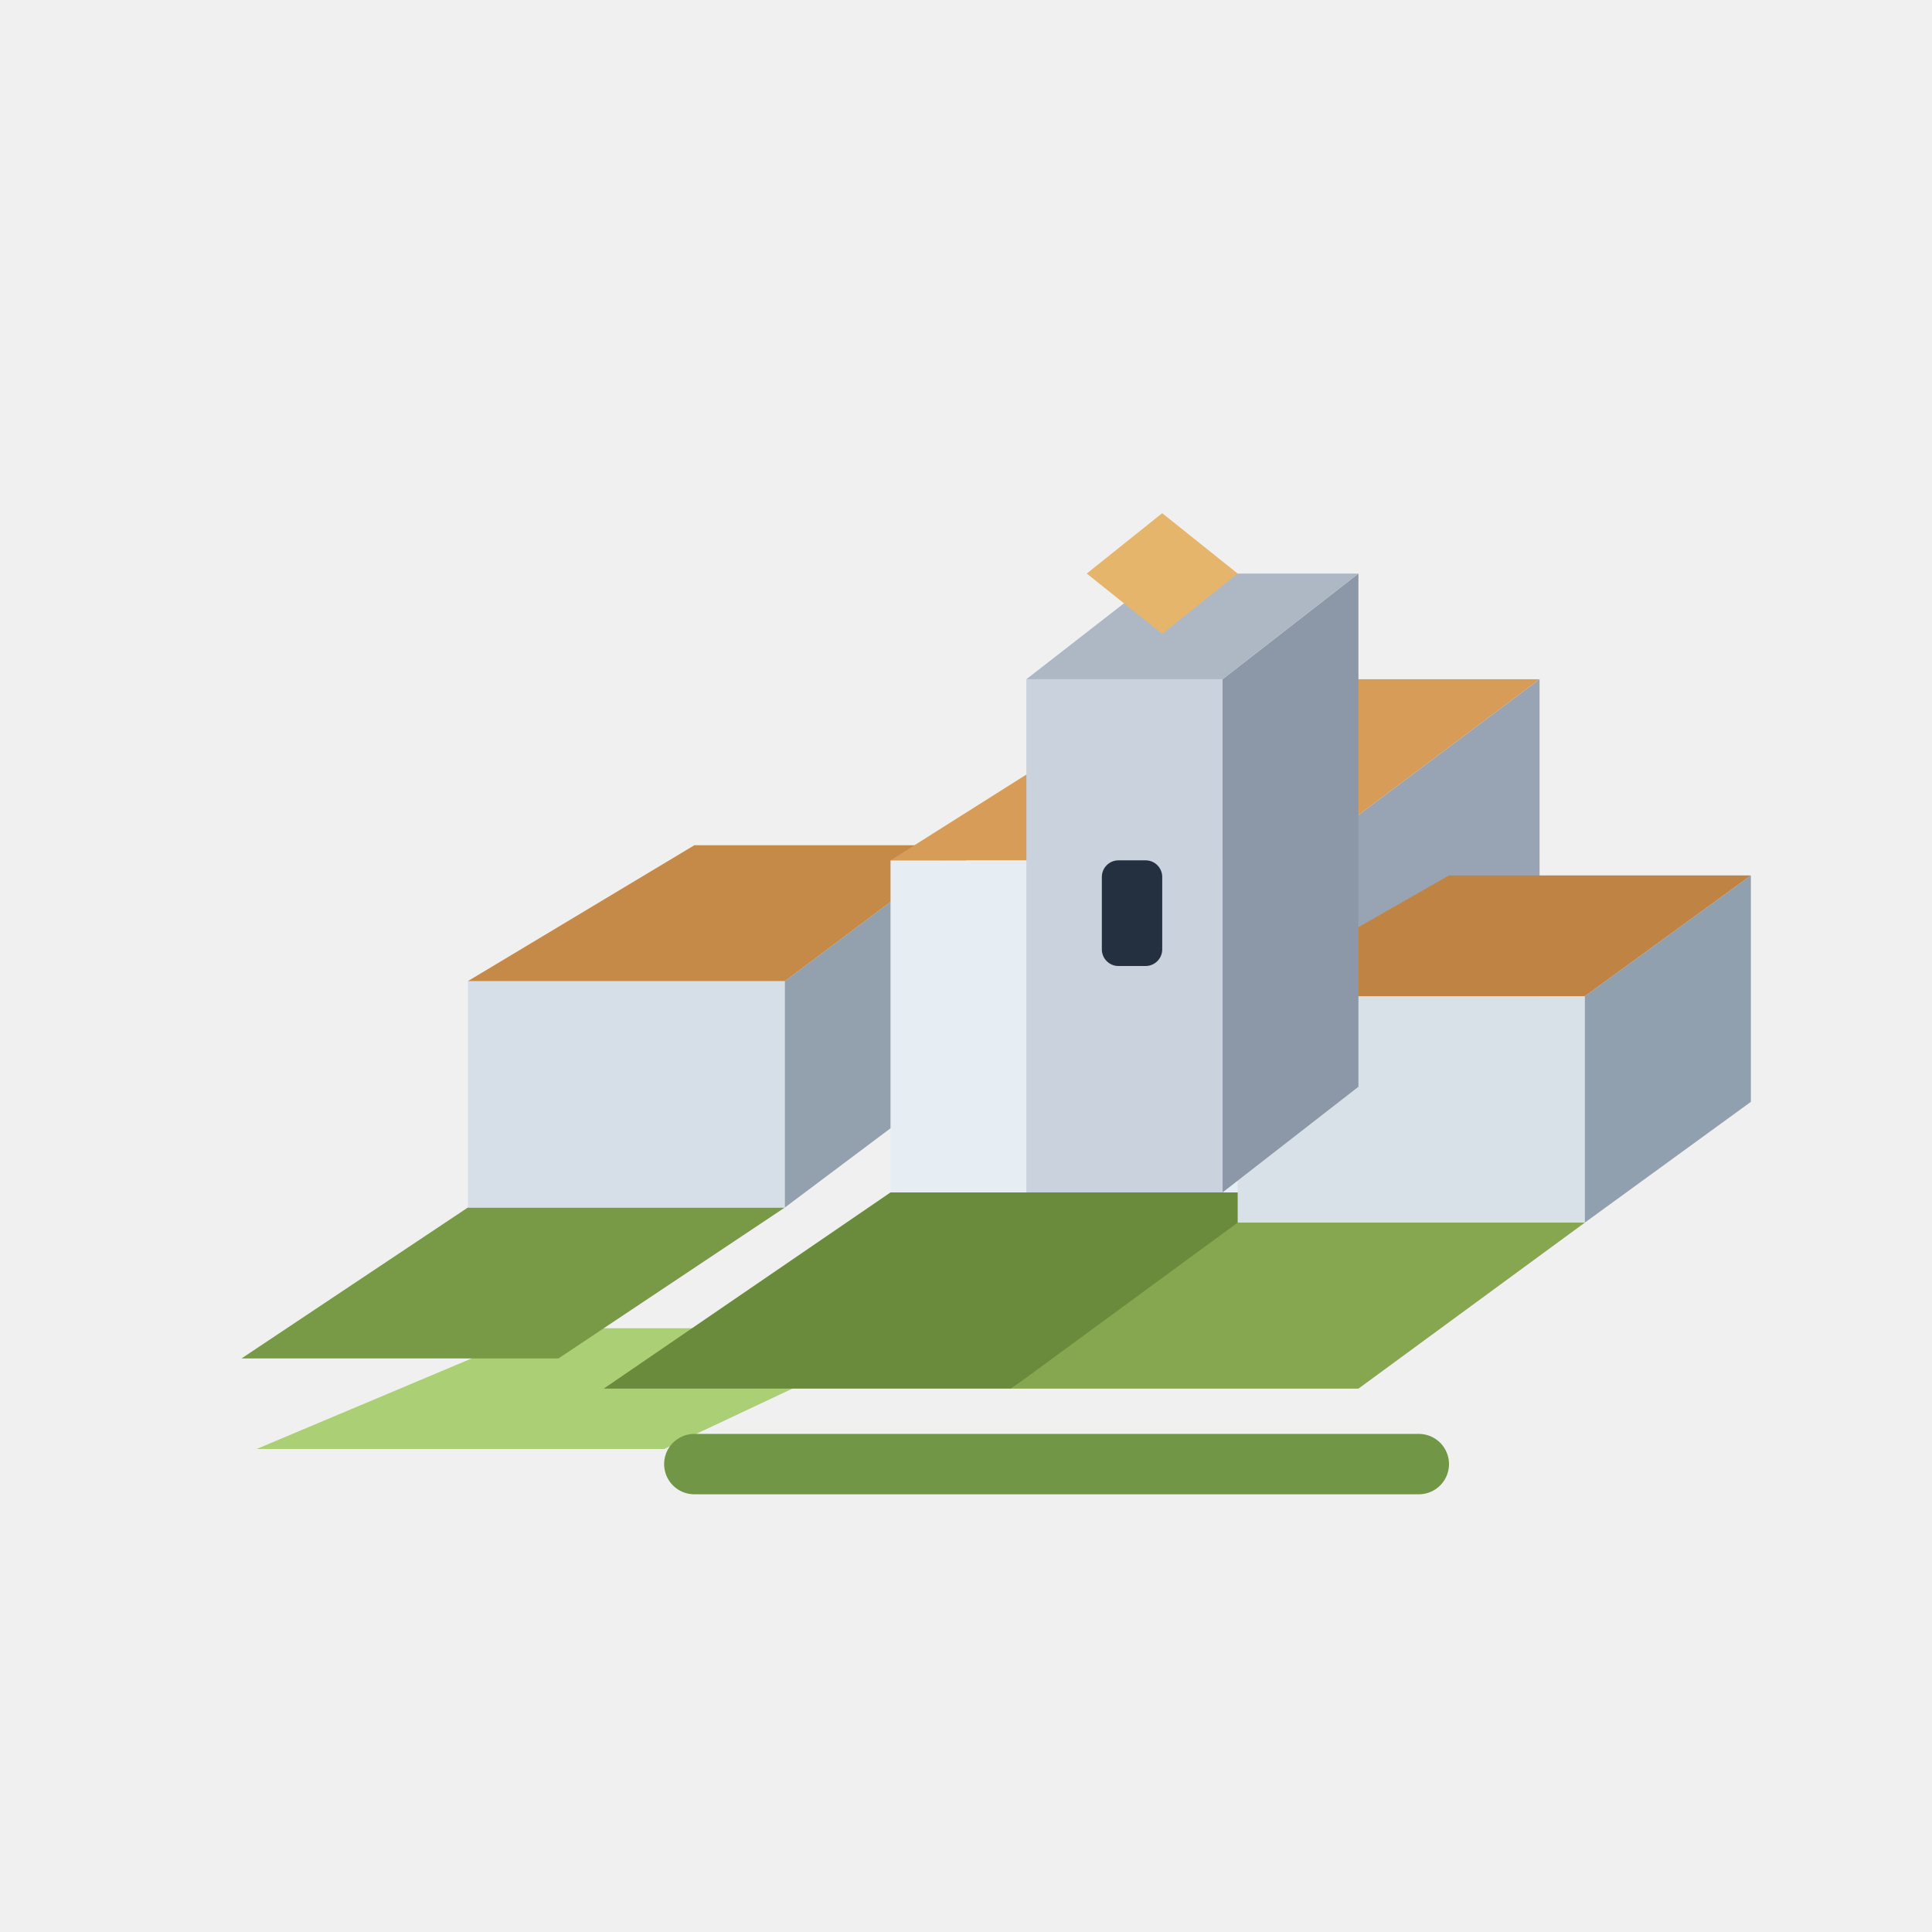
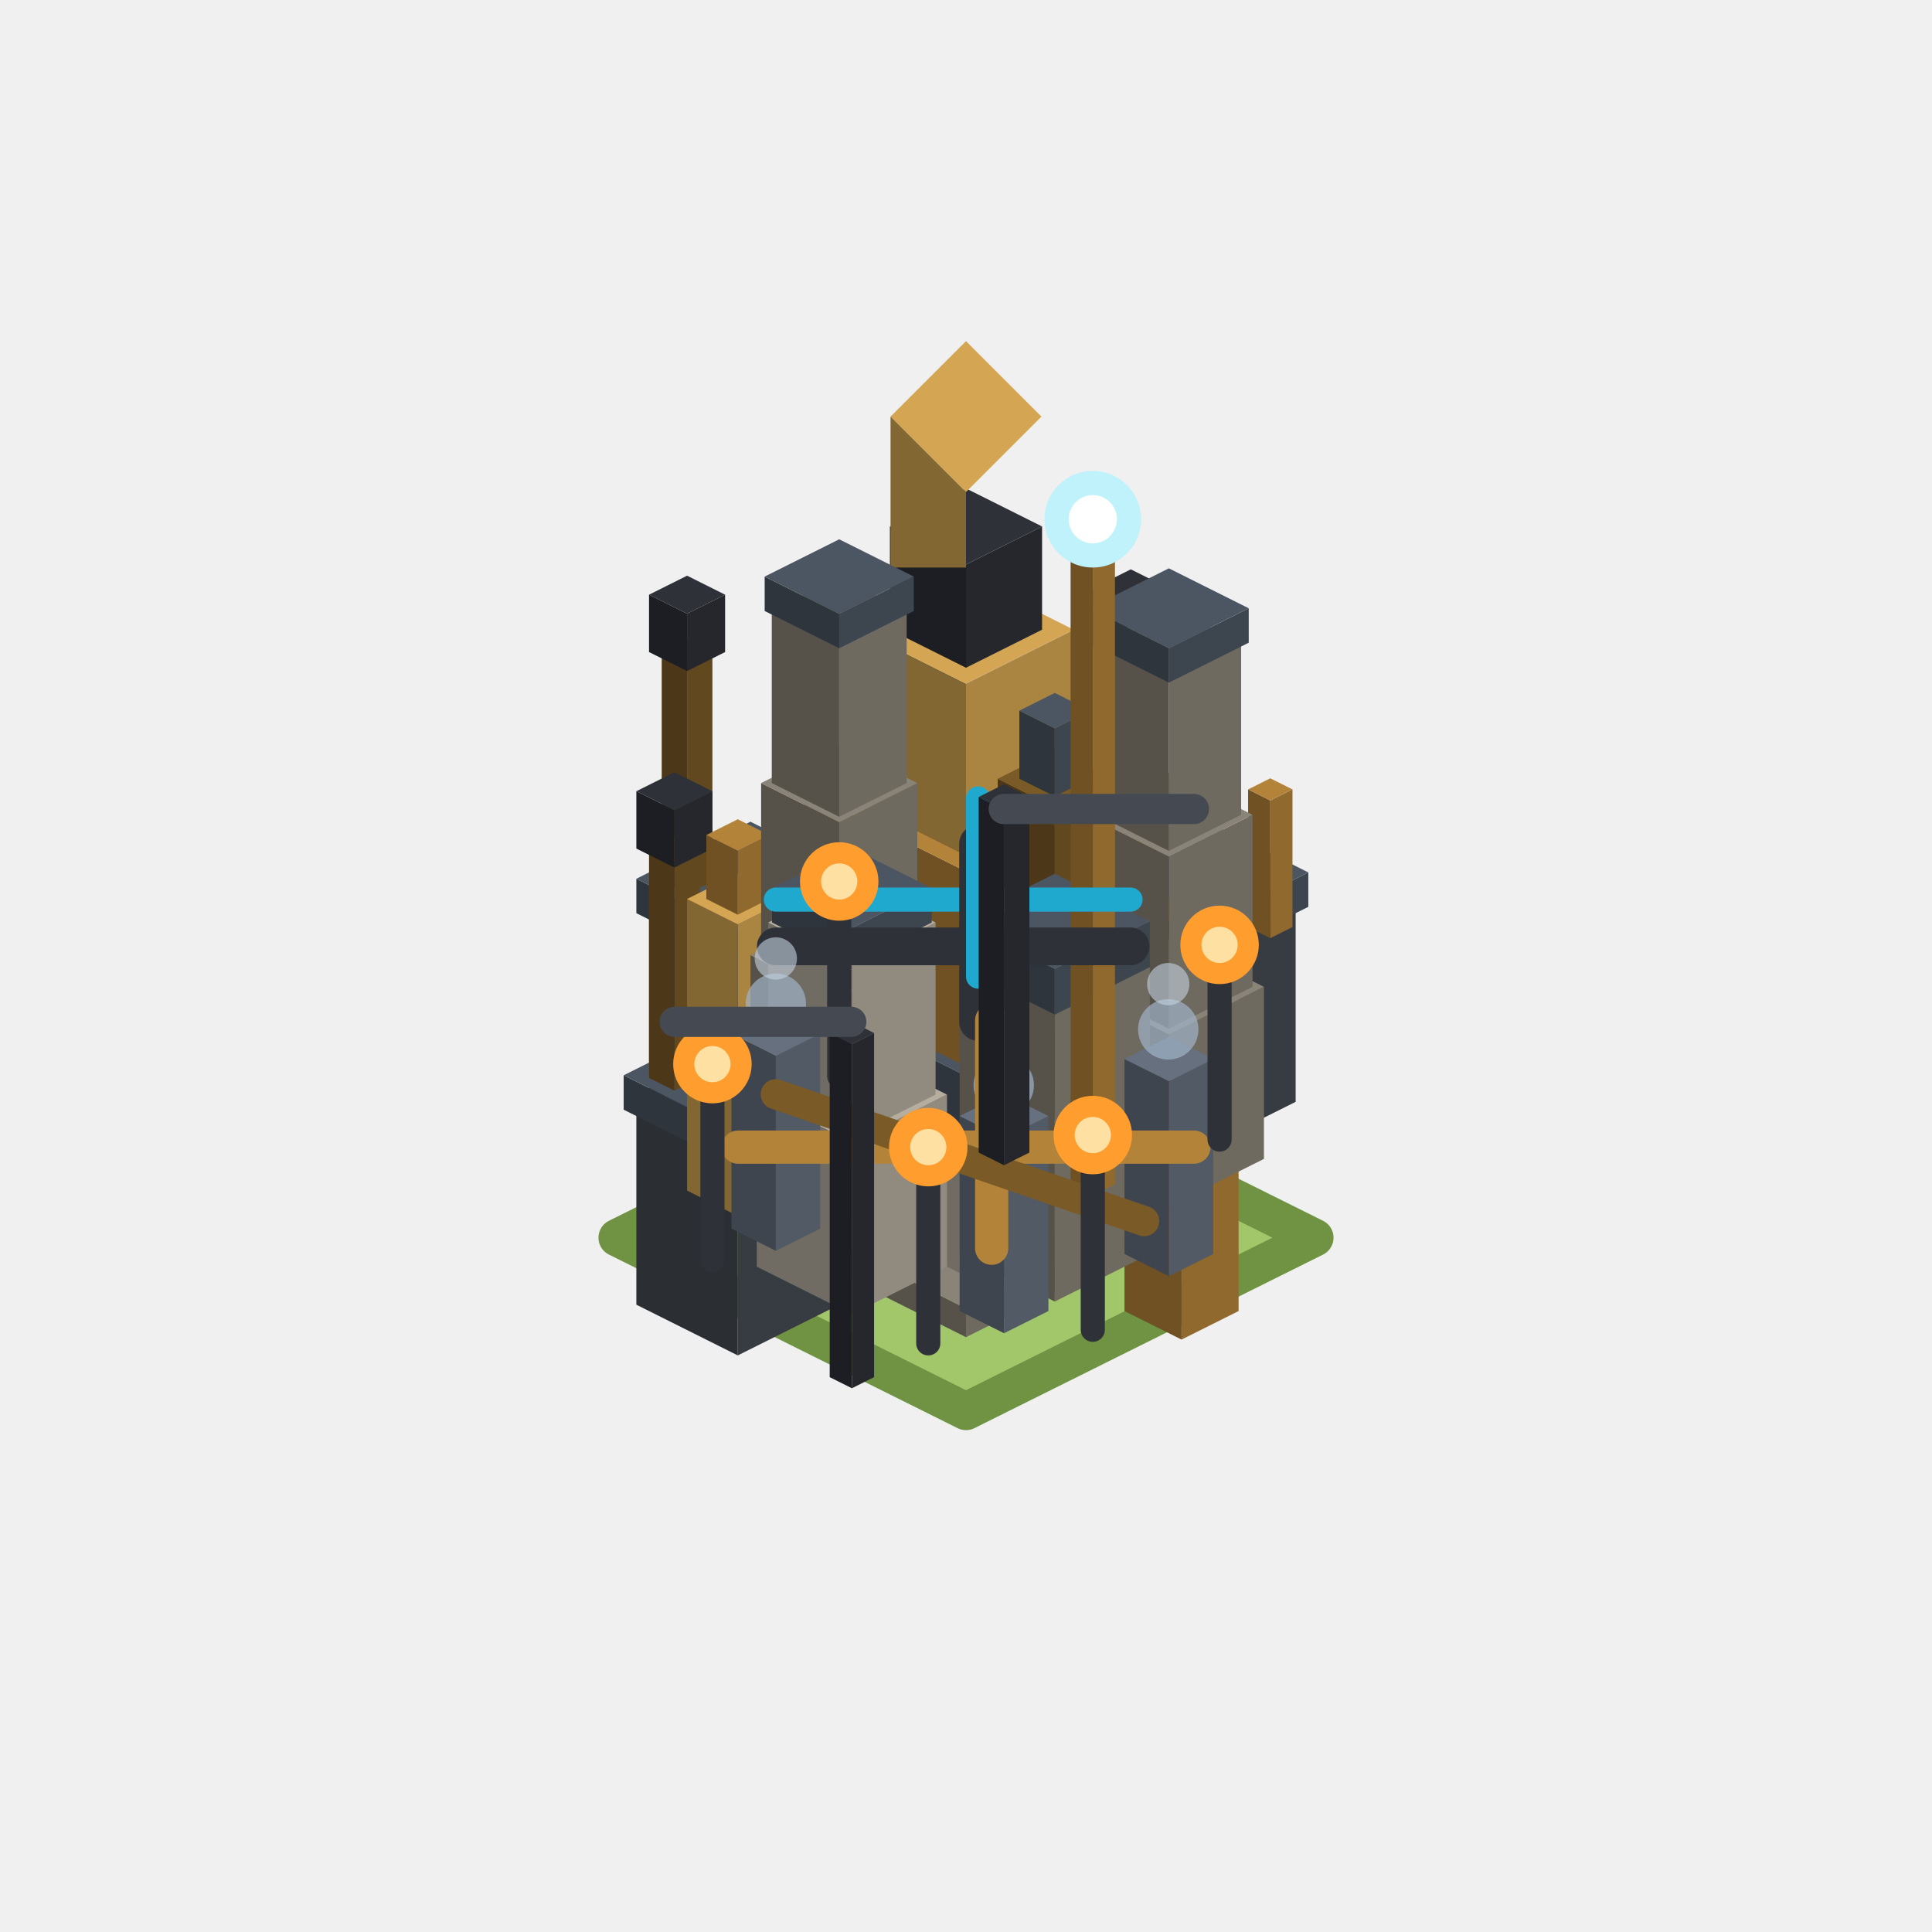
<svg xmlns="http://www.w3.org/2000/svg" width="128" height="128" viewBox="0 0 128 128" fill="none">
  <g>
-     <path d="M17 96L36 88L61 88L44 96H17Z" fill="#ABCF74" />
-     <path d="M16 90L31 80L52 80L37 90H16Z" fill="#789946" />
-     <path d="M31 80L31 65L52 65L52 80H31Z" fill="#D6DFE7" />
-     <path d="M52 80L64 71L64 56L52 65V80Z" fill="#93A0AE" />
-     <path d="M31 65L46 56L64 56L52 65H31Z" fill="#C58948" />
-     <path d="M40 92L59 79L86 79L67 92H40Z" fill="#6A8B3C" />
-     <path d="M59 79L59 57L86 57L86 79H59Z" fill="#E7EEF3" />
-     <path d="M86 79L102 67L102 45L86 57V79Z" fill="#98A4B3" />
-     <path d="M59 57L78 45L102 45L86 57H59Z" fill="#D69C58" />
-     <path d="M67 92L82 81L105 81L90 92H67Z" fill="#86A650" />
-     <path d="M82 81L82 66L105 66L105 81H82Z" fill="#D9E1E8" />
-     <path d="M105 81L116 73L116 58L105 66V81Z" fill="#91A0AF" />
-     <path d="M82 66L96 58L116 58L105 66H82Z" fill="#BF8444" />
-     <path d="M68 79L68 45L81 45L81 79H68Z" fill="#C9D2DD" />
-     <path d="M81 79L90 72L90 38L81 45V79Z" fill="#8C98A8" />
-     <path d="M68 45L77 38L90 38L81 45H68Z" fill="#AEB8C5" />
-     <path d="M72 38L77 34L82 38L77 42L72 38Z" fill="#E5B56C" />
-     <rect x="73" y="57" width="4" height="7" rx="1.1" fill="#243040" />
-     <path d="M46 97L94 97" stroke="#719645" stroke-width="4" stroke-linecap="round" />
+     <path d="M64.0 70.5 L87.1 82.0 L64.0 93.5 L40.9 82.0 Z" fill="#a1c76a" />
+     <path d="M64.0 70.5 L87.1 82.0 L64.0 93.5 L40.9 82.0 Z" fill="none" stroke="#6f9343" stroke-width="2.5" stroke-linejoin="round" />
+     <path d="M78.7 79.34 L64 86.69 L64 88.59 L78.7 81.24 Z" fill="#6e6a60" />
+     <path d="M64 86.69 L49.3 79.34 L49.3 81.24 L64 88.59 Z" fill="#56524a" />
+     <path d="M64 71.99 L78.7 79.34 L64 86.69 L49.3 79.34 Z" fill="#8a8478" />
+     <path d="M73.66 69.84 L64 74.67 L64 84.55 L73.66 79.72 Z" fill="#918b7f" />
+     <path d="M64 74.67 L54.34 69.84 L54.34 79.72 L64 84.55 Z" fill="#706c63" />
+     <path d="M64 65.01 L73.66 69.84 L64 74.67 L54.34 69.84 Z" fill="#b5ae9f" />
+     <path d="M74.5 66.04 L64 71.29 L64 75.09 L74.5 69.84 Z" fill="#3d454f" />
+     <path d="M64 71.29 L53.5 66.04 L53.5 69.84 L64 75.09 Z" fill="#2f353d" />
+     <path d="M64 60.79 L74.5 66.04 L64 71.29 L53.5 66.04 Z" fill="#4c5663" />
+     <path d="M73.24 53.12 L64 57.74 L64 70.66 L73.24 66.04 Z" fill="#8f692e" />
+     <path d="M64 57.74 L54.76 53.12 L54.76 66.04 L64 70.66 Z" fill="#6f5124" />
+     <path d="M64 48.5 L73.24 53.12 L64 57.74 L54.76 53.12 Z" fill="#b3833a" />
+     <path d="M71.14 41.72 L64 45.29 L64 56.69 L71.14 53.12 Z" fill="#aa8542" />
+     <path d="M64 45.29 L56.86 41.72 L56.86 53.12 L64 56.69 Z" fill="#836733" />
+     <path d="M64 38.15 L71.14 41.72 L64 45.29 L56.86 41.72 Z" fill="#d4a653" />
+     <path d="M69.04 34.88 L64 37.4 L64 44.24 L69.04 41.72 Z" fill="#25272d" />
+     <path d="M64 37.4 L58.96 34.88 L58.96 41.72 L64 44.24 Z" fill="#1d1e23" />
+     <path d="M64 32.36 L69.04 34.88 L64 37.4 L58.96 34.88 Z" fill="#2e3138" />
+     <path d="M59.0 27.6 L64.0 22.6 L69.0 27.6 L64.0 32.6 Z" fill="#d4a653" />
+     <path d="M59.0 27.6 L64.0 32.6 L64.0 37.6 L59.0 37.6 Z" fill="#836733" />
+     <path d="M56.44 60.5 L49.72 63.86 L49.72 76.78 L56.44 73.42 Z" fill="#373b42" />
+     <path d="M49.72 63.86 L43 60.5 L43 73.42 L49.72 76.78 Z" fill="#2b2e33" />
+     <path d="M49.72 57.14 L56.44 60.5 L49.72 63.86 L43 60.5 Z" fill="#454a52" />
+     <path d="M57.28 58.22 L49.72 62 L49.72 64.28 L57.28 60.5 Z" fill="#3d454f" />
+     <path d="M49.72 62 L42.16 58.22 L42.16 60.5 L49.72 64.28 Z" fill="#2f353d" />
+     <path d="M49.72 54.44 L57.28 58.22 L49.72 62 L42.16 58.22 Z" fill="#4c5663" />
+     <path d="M47.2 43.2 L45.52 44.04 L45.52 59.24 L47.2 58.4 Z" fill="#62481e" />
+     <path d="M45.52 44.04 L43.84 43.2 L43.84 58.4 L45.52 59.24 Z" fill="#4c3818" />
+     <path d="M45.52 42.36 L47.2 43.2 L45.52 44.04 L43.84 43.2 Z" fill="#7a5a26" />
+     <path d="M48.04 39.4 L45.52 40.66 L45.52 44.46 L48.04 43.2 Z" fill="#25272d" />
+     <path d="M45.52 40.66 L43 39.4 L43 43.2 L45.52 44.46 Z" fill="#1d1e23" />
+     <path d="M45.52 38.14 L48.04 39.4 L45.52 40.66 L43 39.4 Z" fill="#2e3138" />
+     <path d="M56.23 52.72 L54.76 53.455 L54.76 62.575 L56.23 61.84 Z" fill="#8f692e" />
+     <path d="M54.76 53.455 L53.29 52.72 L53.29 61.84 L54.76 62.575 Z" fill="#6f5124" />
+     <path d="M54.76 51.985 L56.23 52.72 L54.76 53.455 L53.29 52.72 Z" fill="#b3833a" />
+     <path d="M85.84 60.08 L79.12 63.44 L79.12 76.36 L85.84 73 Z" fill="#373b42" />
+     <path d="M79.12 63.44 L72.4 60.08 L72.4 73 L79.12 76.36 Z" fill="#2b2e33" />
+     <path d="M79.12 56.72 L85.84 60.08 L79.12 63.44 L72.4 60.08 Z" fill="#454a52" />
+     <path d="M86.68 57.8 L79.12 61.58 L79.12 63.86 L86.68 60.08 Z" fill="#3d454f" />
+     <path d="M79.12 61.58 L71.56 57.8 L71.56 60.08 L79.12 63.86 Z" fill="#2f353d" />
+     <path d="M79.12 54.02 L86.68 57.8 L79.12 61.58 L71.56 57.8 Z" fill="#4c5663" />
+     <path d="M76.6 42.78 L74.92 43.62 L74.92 58.82 L76.6 57.98 Z" fill="#62481e" />
+     <path d="M74.92 43.62 L73.24 42.78 L73.24 57.98 L74.92 58.82 Z" fill="#4c3818" />
+     <path d="M74.92 41.94 L76.6 42.78 L74.92 43.62 L73.24 42.78 Z" fill="#7a5a26" />
+     <path d="M77.44 38.98 L74.92 40.24 L74.92 44.04 L77.44 42.78 Z" fill="#25272d" />
+     <path d="M74.92 40.24 L72.4 38.98 L72.4 42.78 L74.92 44.04 Z" fill="#1d1e23" />
+     <path d="M74.92 37.72 L77.44 38.98 L74.92 40.24 L72.4 38.98 Z" fill="#2e3138" />
+     <path d="M85.63 52.3 L84.16 53.035 L84.16 62.155 L85.63 61.42 Z" fill="#8f692e" />
+     <path d="M84.16 53.035 L82.69 52.3 L82.69 61.42 L84.16 62.155 Z" fill="#6f5124" />
+     <path d="M84.16 51.565 L85.63 52.3 L84.16 53.035 L82.69 52.3 Z" fill="#b3833a" />
+     <path d="M55.6 73.52 L48.88 76.88 L48.88 89.8 L55.6 86.44 Z" fill="#373b42" />
+     <path d="M48.88 76.88 L42.16 73.52 L42.16 86.44 L48.88 89.8 Z" fill="#2b2e33" />
+     <path d="M48.88 70.16 L55.6 73.52 L48.88 76.88 L42.16 73.52 Z" fill="#454a52" />
+     <path d="M56.44 71.24 L48.88 75.02 L48.88 77.3 L56.44 73.52 Z" fill="#3d454f" />
+     <path d="M48.88 75.02 L41.32 71.24 L41.32 73.52 L48.88 77.3 Z" fill="#2f353d" />
+     <path d="M48.88 67.46 L56.44 71.24 L48.88 75.02 L41.32 71.24 Z" fill="#4c5663" />
+     <path d="M46.36 56.22 L44.68 57.06 L44.68 72.26 L46.36 71.42 Z" fill="#62481e" />
+     <path d="M44.68 57.06 L43 56.22 L43 71.42 L44.68 72.26 Z" fill="#4c3818" />
+     <path d="M44.68 55.38 L46.36 56.22 L44.68 57.06 L43 56.22 Z" fill="#7a5a26" />
+     <path d="M47.2 52.42 L44.68 53.68 L44.68 57.48 L47.2 56.22 Z" fill="#25272d" />
+     <path d="M44.68 53.68 L42.16 52.42 L42.16 56.22 L44.68 57.48 Z" fill="#1d1e23" />
+     <path d="M44.68 51.16 L47.2 52.42 L44.68 53.68 L42.16 52.42 Z" fill="#2e3138" />
+     <path d="M55.39 65.74 L53.92 66.475 L53.92 75.595 L55.39 74.86 Z" fill="#8f692e" />
+     <path d="M53.92 66.475 L52.45 65.74 L52.45 74.86 L53.92 75.595 Z" fill="#6f5124" />
+     <path d="M53.92 65.005 L55.39 65.74 L53.92 66.475 L52.45 65.74 Z" fill="#b3833a" />
+     <path d="M82.06 65.048 L78.28 66.938 L78.28 88.75 L82.06 86.86 Z" fill="#8f692e" />
+     <path d="M78.28 66.938 L74.5 65.048 L74.5 86.86 L78.28 88.75 Z" fill="#6f5124" />
+     <path d="M78.28 63.158 L82.06 65.048 L78.28 66.938 L74.5 65.048 Z" fill="#b3833a" />
+     <path d="M80.624 60.26 L78.28 61.432 L78.28 66.22 L80.624 65.048 Z" fill="#62481e" />
+     <path d="M78.28 61.432 L75.936 60.26 L75.936 65.048 L78.28 66.22 Z" fill="#4c3818" />
+     <path d="M78.28 59.088 L80.624 60.26 L78.28 61.432 L75.936 60.26 Z" fill="#7a5a26" />
+     <path d="M52.24 59.561 L48.88 61.241 L48.88 80.56 L52.24 78.88 Z" fill="#aa8542" />
+     <path d="M48.88 61.241 L45.52 59.561 L45.52 78.88 L48.88 80.56 Z" fill="#836733" />
+     <path d="M48.88 57.881 L52.24 59.561 L48.88 61.241 L45.52 59.561 Z" fill="#d4a653" />
+     <path d="M50.963 55.32 L48.88 56.362 L48.88 60.602 L50.963 59.561 Z" fill="#8f692e" />
+     <path d="M48.88 56.362 L46.797 55.32 L46.797 59.561 L48.88 60.602 Z" fill="#6f5124" />
+     <path d="M48.88 54.278 L50.963 55.32 L48.88 56.362 L46.797 55.32 Z" fill="#b3833a" />
+     <path d="M73.66 51.594 L69.88 53.484 L69.88 74.05 L73.66 72.16 Z" fill="#62481e" />
+     <path d="M69.88 53.484 L66.1 51.594 L66.1 72.16 L69.88 74.05 Z" fill="#4c3818" />
+     <path d="M69.88 49.704 L73.66 51.594 L69.88 53.484 L66.1 51.594 Z" fill="#7a5a26" />
+     <path d="M72.224 47.08 L69.88 48.252 L69.88 52.766 L72.224 51.594 Z" fill="#3d454f" />
+     <path d="M69.88 48.252 L67.536 47.08 L67.536 51.594 L69.88 52.766 Z" fill="#2f353d" />
+     <path d="M69.88 45.908 L72.224 47.08 L69.88 48.252 L67.536 47.08 Z" fill="#4c5663" />
+     <path d="M83.74 65.38 L77.44 68.53 L77.44 79.93 L83.74 76.78 Z" fill="#6e6a60" />
+     <path d="M77.44 68.53 L71.14 65.38 L71.14 76.78 L77.44 79.93 Z" fill="#56524a" />
+     <path d="M77.44 62.23 L83.74 65.38 L77.44 68.53 L71.14 65.38 Z" fill="#8a8478" />
+     <path d="M82.984 53.98 L77.44 56.752 L77.44 68.152 L82.984 65.38 Z" fill="#6e6a60" />
+     <path d="M77.44 56.752 L71.896 53.98 L71.896 65.38 L77.44 68.152 Z" fill="#56524a" />
+     <path d="M77.44 51.208 L82.984 53.98 L77.44 56.752 L71.896 53.98 Z" fill="#8a8478" />
+     <path d="M82.228 42.58 L77.44 44.974 L77.44 56.374 L82.228 53.98 Z" fill="#6e6a60" />
+     <path d="M77.44 44.974 L72.652 42.58 L72.652 53.98 L77.44 56.374 Z" fill="#56524a" />
+     <path d="M77.44 40.186 L82.228 42.58 L77.44 44.974 L72.652 42.58 Z" fill="#8a8478" />
+     <path d="M82.732 40.3 L77.44 42.946 L77.44 45.226 L82.732 42.58 Z" fill="#3d454f" />
+     <path d="M77.44 42.946 L72.148 40.3 L72.148 42.58 L77.44 45.226 Z" fill="#2f353d" />
+     <path d="M77.44 37.654 L82.732 40.3 L77.44 42.946 L72.148 40.3 Z" fill="#4c5663" />
+     <path d="M61.48 63.28 L55.6 66.22 L55.6 77.62 L61.48 74.68 Z" fill="#6e6a60" />
+     <path d="M55.6 66.22 L49.72 63.28 L49.72 74.68 L55.6 77.62 Z" fill="#56524a" />
+     <path d="M55.6 60.34 L61.48 63.28 L55.6 66.22 L49.72 63.28 Z" fill="#8a8478" />
+     <path d="M60.774 51.88 L55.6 54.467 L55.6 65.867 L60.774 63.28 Z" fill="#6e6a60" />
+     <path d="M55.6 54.467 L50.426 51.88 L50.426 63.28 L55.6 65.867 Z" fill="#56524a" />
+     <path d="M55.6 49.293 L60.774 51.88 L55.6 54.467 L50.426 51.88 Z" fill="#8a8478" />
+     <path d="M60.069 40.48 L55.6 42.714 L55.6 54.114 L60.069 51.88 Z" fill="#6e6a60" />
+     <path d="M55.6 42.714 L51.131 40.48 L51.131 51.88 L55.6 54.114 Z" fill="#56524a" />
+     <path d="M55.6 38.246 L60.069 40.48 L55.6 42.714 L51.131 40.48 Z" fill="#8a8478" />
+     <path d="M60.539 38.2 L55.6 40.67 L55.6 42.95 L60.539 40.48 Z" fill="#3d454f" />
+     <path d="M55.6 40.67 L50.661 38.2 L50.661 40.48 L55.6 42.95 Z" fill="#2f353d" />
+     <path d="M55.6 35.73 L60.539 38.2 L55.6 40.67 L50.661 38.2 Z" fill="#4c5663" />
+     <path d="M62.74 72.52 L56.44 75.67 L56.44 87.07 L62.74 83.92 Z" fill="#918b7f" />
+     <path d="M56.44 75.67 L50.14 72.52 L50.14 83.92 L56.44 87.07 Z" fill="#706c63" />
+     <path d="M56.44 69.37 L62.74 72.52 L56.44 75.67 L50.14 72.52 Z" fill="#b5ae9f" />
+     <path d="M61.984 61.12 L56.44 63.892 L56.44 75.292 L61.984 72.52 Z" fill="#918b7f" />
+     <path d="M56.44 63.892 L50.896 61.12 L50.896 72.52 L56.44 75.292 Z" fill="#706c63" />
+     <path d="M56.44 58.348 L61.984 61.12 L56.44 63.892 L50.896 61.12 Z" fill="#b5ae9f" />
+     <path d="M61.732 58.84 L56.44 61.486 L56.44 63.766 L61.732 61.12 Z" fill="#3d454f" />
+     <path d="M56.44 61.486 L51.148 58.84 L51.148 61.12 L56.44 63.766 Z" fill="#2f353d" />
+     <path d="M56.44 56.194 L61.732 58.84 L56.44 61.486 L51.148 58.84 Z" fill="#4c5663" />
+     <path d="M76.18 64.08 L69.88 67.23 L69.88 86.23 L76.18 83.08 Z" fill="#6e6a60" />
+     <path d="M69.88 67.23 L63.58 64.08 L63.58 83.08 L69.88 86.23 Z" fill="#56524a" />
+     <path d="M69.88 60.93 L76.18 64.08 L69.88 67.23 L63.58 64.08 Z" fill="#8a8478" />
+     <path d="M76.18 61.04 L69.88 64.19 L69.88 67.23 L76.18 64.08 Z" fill="#3d454f" />
+     <path d="M69.88 64.19 L63.58 61.04 L63.58 64.08 L69.88 67.23 Z" fill="#2f353d" />
+     <path d="M69.88 57.89 L76.18 61.04 L69.88 64.19 L63.58 61.04 Z" fill="#4c5663" />
+     <path d="M73.87 36.66 L72.4 37.395 L72.4 79.195 L73.87 78.46 Z" fill="#8f692e" />
+     <path d="M72.4 37.395 L70.93 36.66 L70.93 78.46 L72.4 79.195 Z" fill="#6f5124" />
+     <path d="M72.4 35.925 L73.87 36.66 L72.4 37.395 L70.93 36.66 Z" fill="#b3833a" />
+     <circle cx="72.4" cy="34.4" r="3.2" fill="#bff2fb" />
+     <circle cx="72.4" cy="34.4" r="1.6" fill="#ffffff" />
+     <path d="M51.4 62.7 L74.9 62.7" stroke="#2e3138" stroke-width="2.5" stroke-linecap="round" />
+     <path d="M51.4 59.6 L74.9 59.6" stroke="#1fa9cf" stroke-width="1.6" stroke-linecap="round" />
+     <path d="M64.8 55.9 L64.8 67.7" stroke="#2e3138" stroke-width="2.5" stroke-linecap="round" />
+     <path d="M64.8 52.9 L64.8 64.7" stroke="#1fa9cf" stroke-width="1.6" stroke-linecap="round" />
+     <path d="M80.38 70.16 L77.44 71.63 L77.44 84.55 L80.38 83.08 Z" fill="#525a65" />
+     <path d="M77.44 71.63 L74.5 70.16 L74.5 83.08 L77.44 84.55 Z" fill="#3f454e" />
+     <path d="M77.44 68.69 L80.38 70.16 L77.44 71.63 L74.5 70.16 Z" fill="#66707e" />
+     <circle cx="77.4" cy="68.2" r="2" fill="#9fb3c8" opacity="0.7" />
+     <circle cx="77.4" cy="65.2" r="1.4" fill="#c4d2e0" opacity="0.6" />
+     <path d="M54.34 68.48 L51.4 69.95 L51.4 82.87 L54.34 81.4 Z" fill="#525a65" />
+     <path d="M51.4 69.95 L48.46 68.48 L48.46 81.4 L51.4 82.87 Z" fill="#3f454e" />
+     <path d="M51.4 67.01 L54.34 68.48 L51.4 69.95 L48.46 68.48 Z" fill="#66707e" />
+     <circle cx="51.4" cy="66.5" r="2" fill="#9fb3c8" opacity="0.7" />
+     <circle cx="51.4" cy="63.5" r="1.4" fill="#c4d2e0" opacity="0.6" />
+     <path d="M69.46 73.94 L66.52 75.41 L66.52 88.33 L69.46 86.86 Z" fill="#525a65" />
+     <path d="M66.52 75.41 L63.58 73.94 L63.58 86.86 L66.52 88.33 Z" fill="#3f454e" />
+     <path d="M66.52 72.47 L69.46 73.94 L66.52 75.41 L63.58 73.94 Z" fill="#66707e" />
+     <circle cx="66.5" cy="71.9" r="2" fill="#9fb3c8" opacity="0.7" />
+     <circle cx="66.5" cy="68.9" r="1.4" fill="#c4d2e0" opacity="0.6" />
+     <path d="M48.9 76.0 L79.1 76.0" stroke="#b3833a" stroke-width="2.2" stroke-linecap="round" />
+     <path d="M65.7 67.6 L65.7 82.7" stroke="#b3833a" stroke-width="2.2" stroke-linecap="round" />
+     <path d="M51.4 72.5 L75.8 80.9" stroke="#7a5a26" stroke-width="2" stroke-linecap="round" />
+     <path d="M80.8 63.4 L80.8 75.5" stroke="#2e3138" stroke-width="1.6" stroke-linecap="round" />
+     <circle cx="80.8" cy="62.6" r="2.6" fill="#ff9d2e" />
+     <circle cx="80.8" cy="62.6" r="1.2" fill="#ffe0a3" />
+     <path d="M47.2 71.3 L47.2 83.5" stroke="#2e3138" stroke-width="1.6" stroke-linecap="round" />
+     <circle cx="47.2" cy="70.5" r="2.6" fill="#ff9d2e" />
+     <circle cx="47.2" cy="70.5" r="1.2" fill="#ffe0a3" />
+     <path d="M72.4 76.0 L72.4 88.1" stroke="#2e3138" stroke-width="1.6" stroke-linecap="round" />
+     <circle cx="72.4" cy="75.2" r="2.6" fill="#ff9d2e" />
+     <circle cx="72.4" cy="75.2" r="1.2" fill="#ffe0a3" />
+     <path d="M55.6 59.2 L55.6 71.3" stroke="#2e3138" stroke-width="1.6" stroke-linecap="round" />
+     <circle cx="55.6" cy="58.4" r="2.6" fill="#ff9d2e" />
+     <circle cx="55.6" cy="58.4" r="1.2" fill="#ffe0a3" />
+     <path d="M61.5 76.8 L61.5 89.0" stroke="#2e3138" stroke-width="1.6" stroke-linecap="round" />
+     <circle cx="61.5" cy="76.0" r="2.6" fill="#ff9d2e" />
+     <circle cx="61.5" cy="76.0" r="1.2" fill="#ffe0a3" />
+     <path d="M68.2 52.8 L66.52 53.64 L66.52 77.2 L68.2 76.36 Z" fill="#25272d" />
+     <path d="M66.52 53.64 L64.84 52.8 L64.84 76.36 L66.52 77.2 Z" fill="#1d1e23" />
+     <path d="M66.52 51.96 L68.2 52.8 L66.52 53.64 L64.84 52.8 Z" fill="#2e3138" />
+     <path d="M66.5 53.6 L79.1 53.6" stroke="#454a52" stroke-width="2" stroke-linecap="round" />
+     <path d="M57.91 68.44 L56.44 69.175 L56.44 91.975 L57.91 91.24 Z" fill="#25272d" />
+     <path d="M56.44 69.175 L54.97 68.44 L54.97 91.24 L56.44 91.975 Z" fill="#1d1e23" />
+     <path d="M56.44 67.705 L57.91 68.44 L56.44 69.175 L54.97 68.44 Z" fill="#2e3138" />
+     <path d="M56.4 67.7 L44.7 67.7" stroke="#454a52" stroke-width="2" stroke-linecap="round" />
  </g>
</svg>
